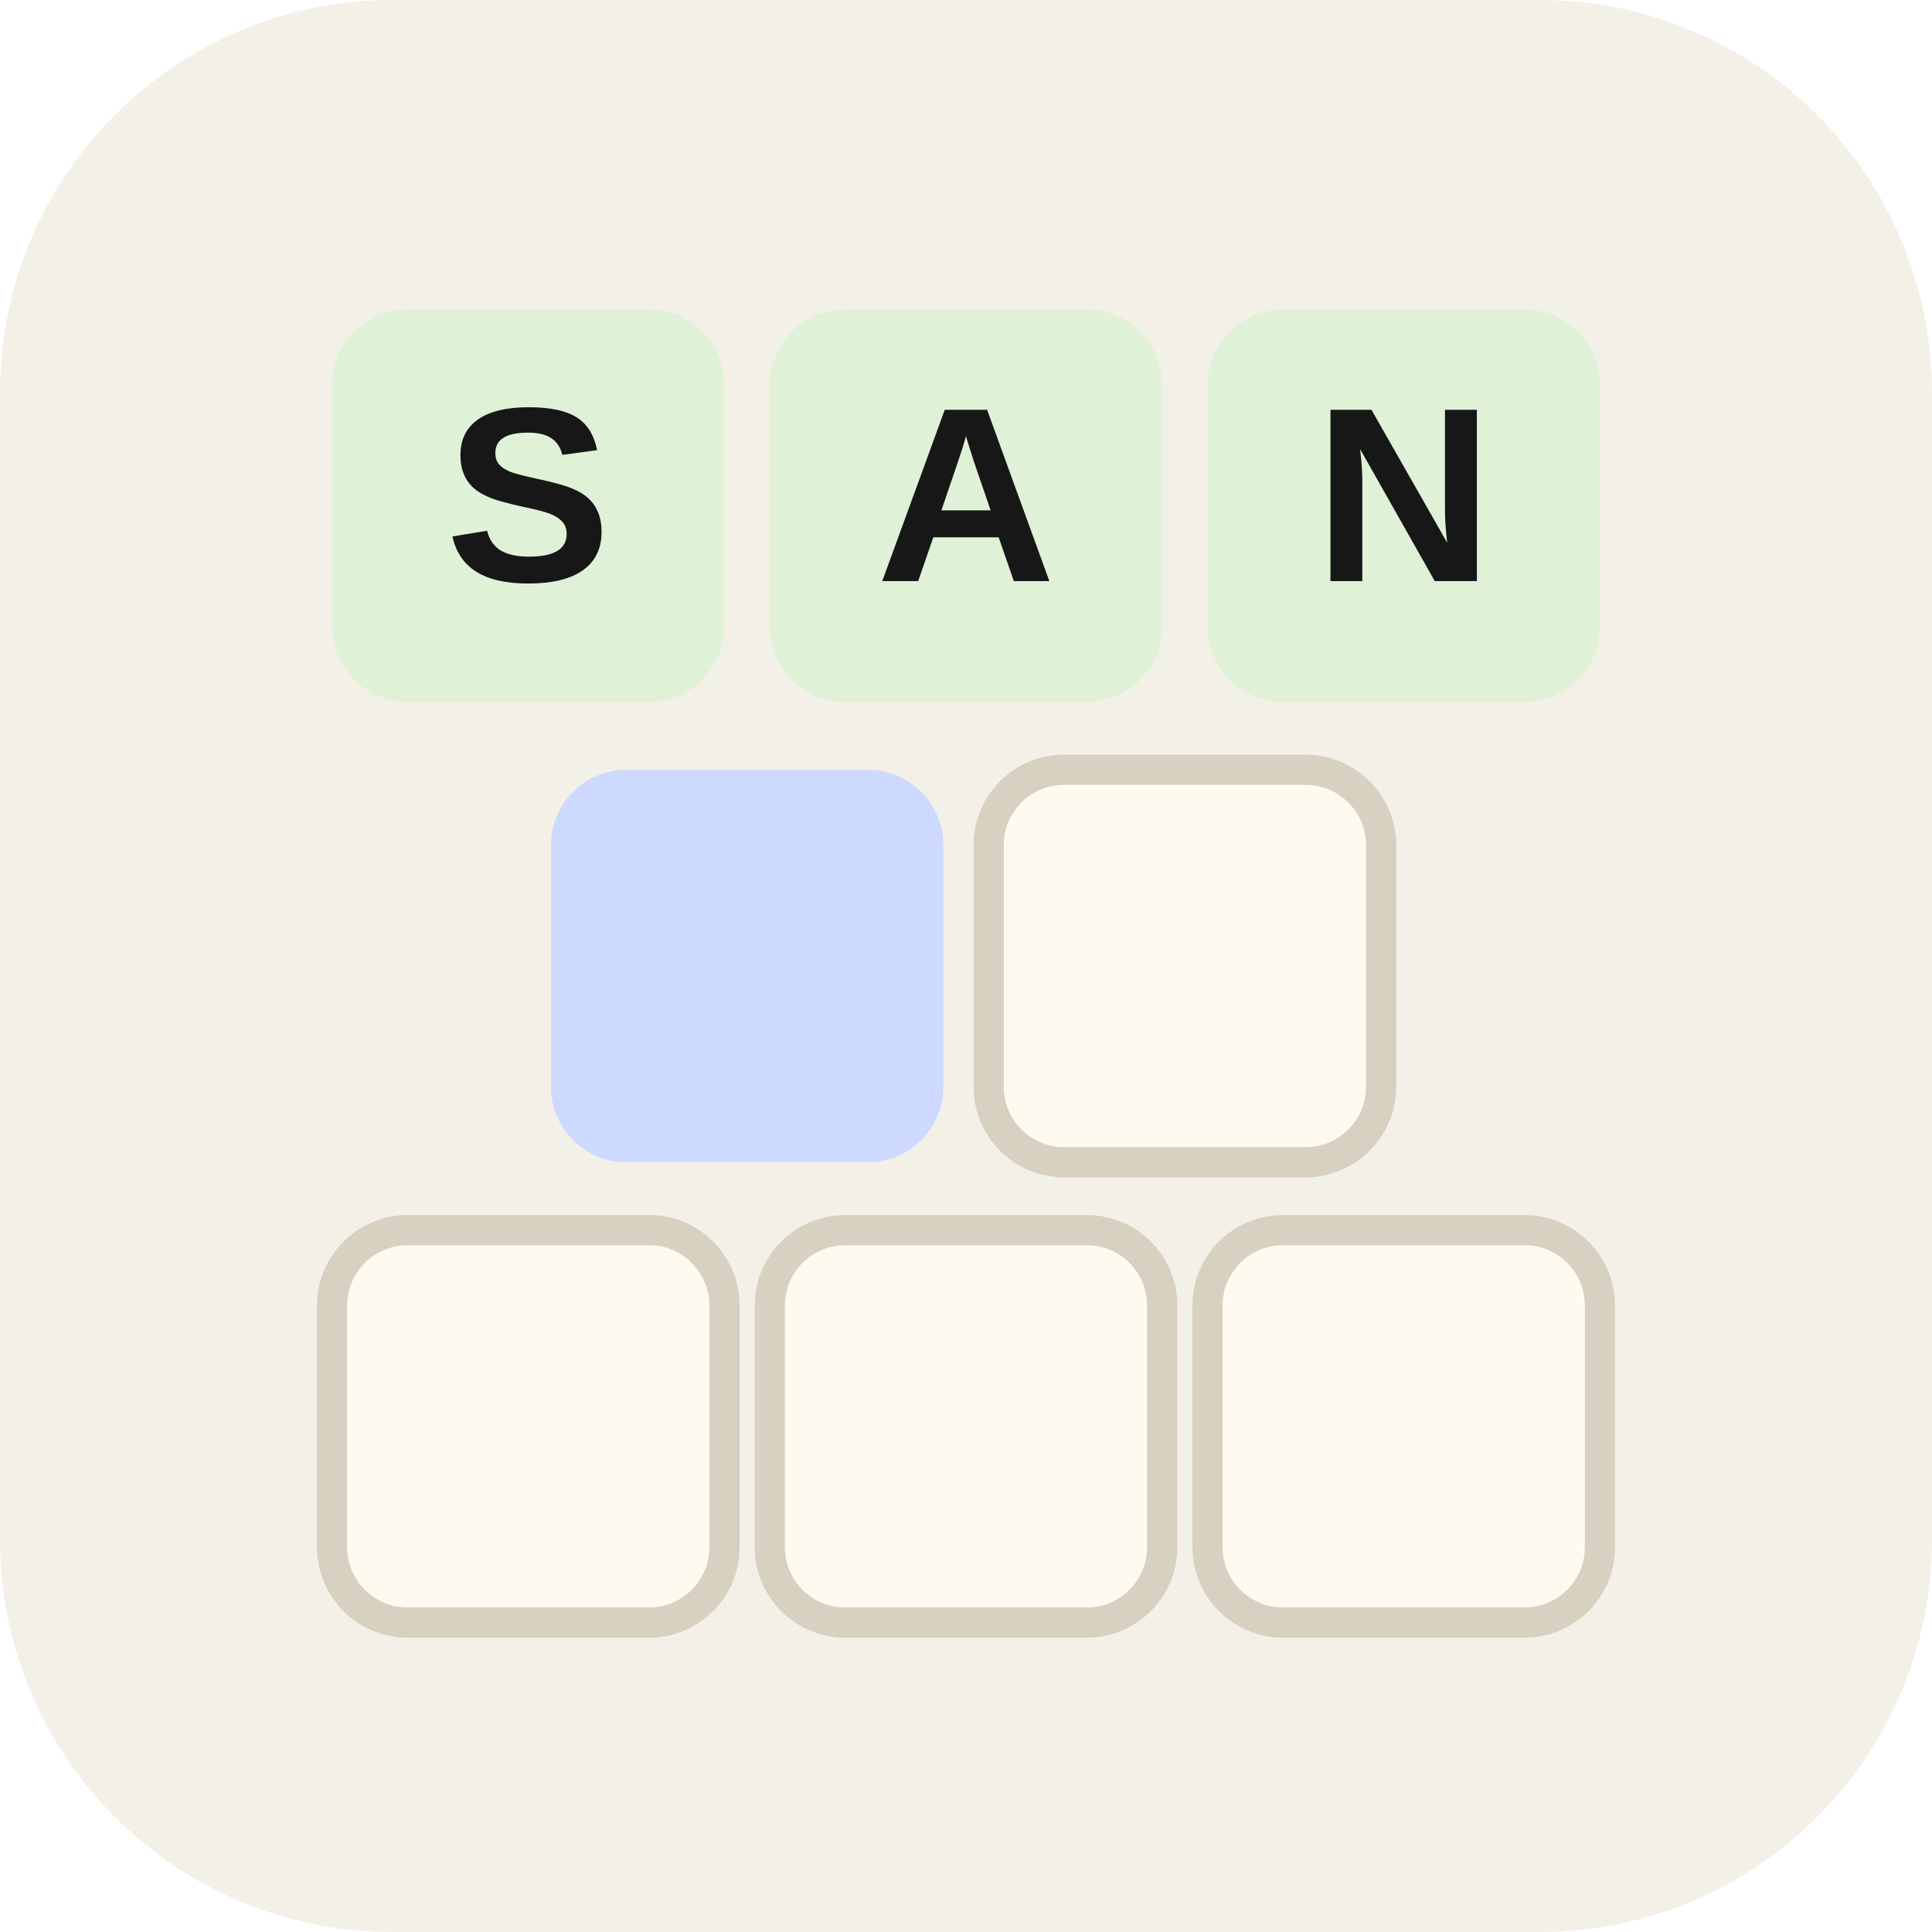
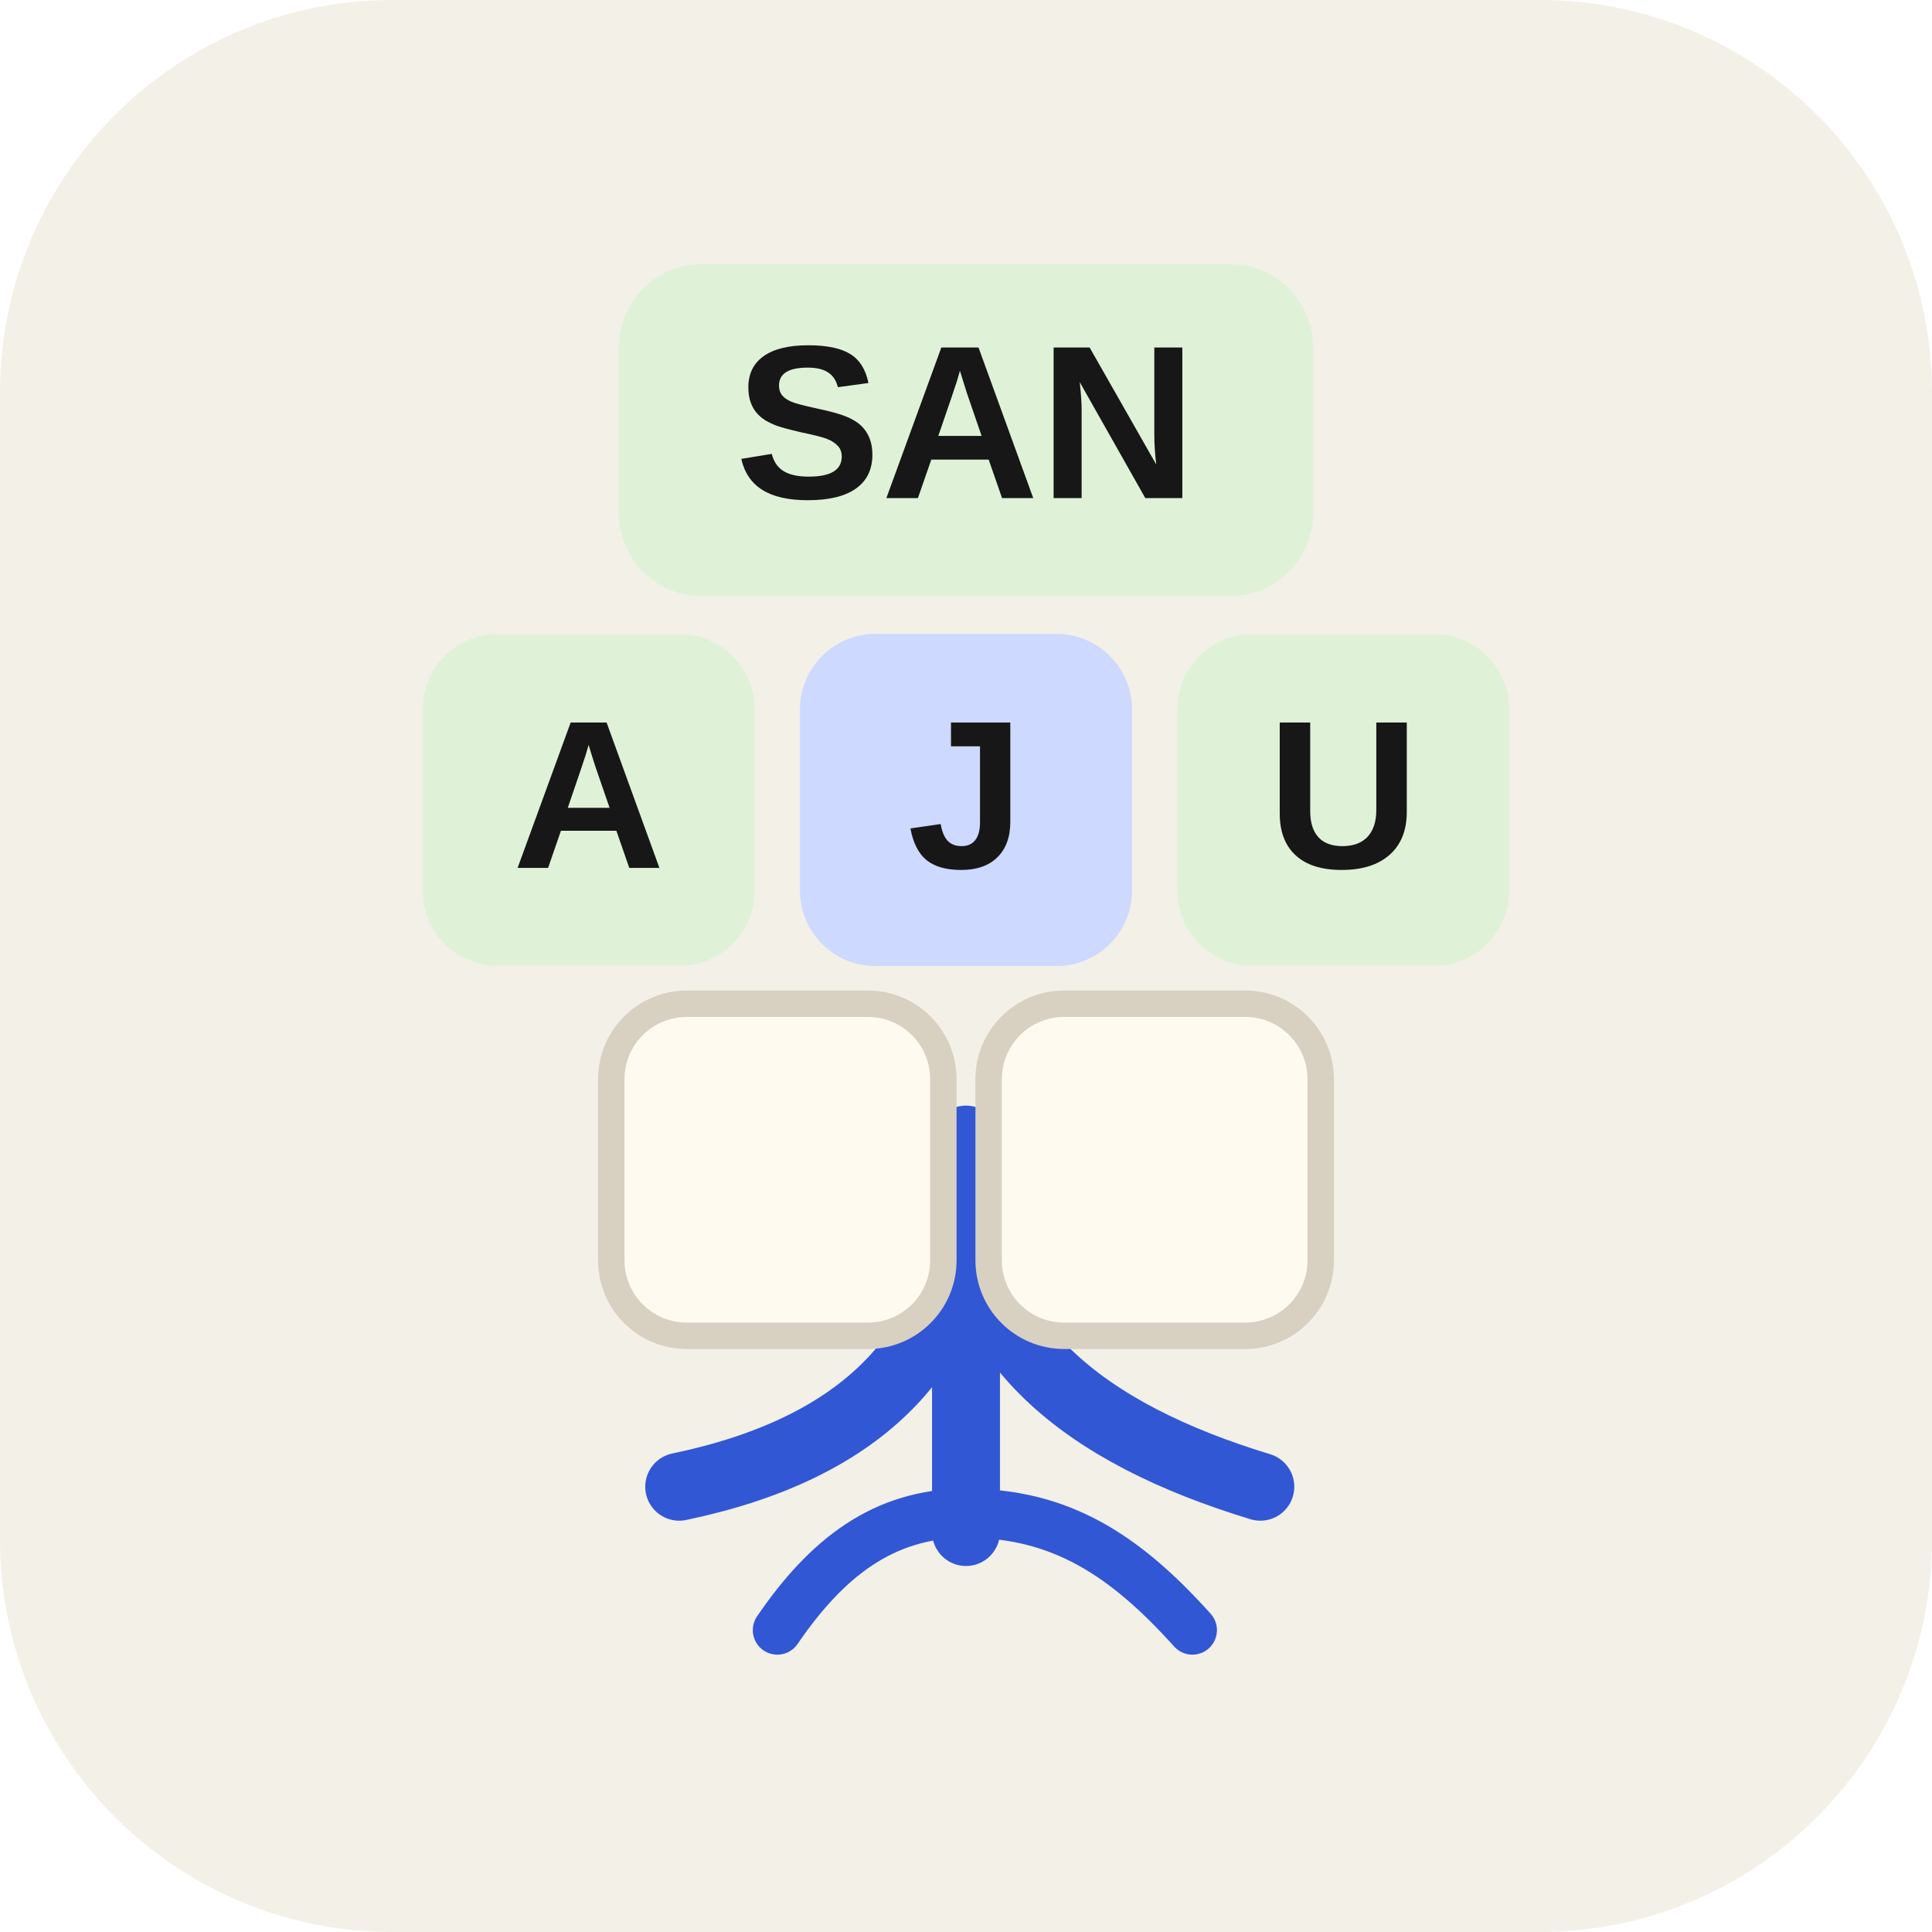
<svg xmlns="http://www.w3.org/2000/svg" viewBox="0 0 512 512" role="img" aria-labelledby="title">
  <rect width="512" height="512" rx="104" fill="#f3f0e8" />
-   <rect x="88" y="82" width="104" height="104" rx="20" fill="#dff2d8" />
-   <rect x="204" y="82" width="104" height="104" rx="20" fill="#dff2d8" />
-   <rect x="320" y="82" width="104" height="104" rx="20" fill="#dff2d8" />
-   <rect x="146" y="204" width="104" height="104" rx="20" fill="#cdd9ff" />
-   <rect x="262" y="204" width="104" height="104" rx="20" fill="#fffaf0" stroke="#d8d0c1" stroke-width="8" />
-   <rect x="88" y="326" width="104" height="104" rx="20" fill="#fffaf0" stroke="#d8d0c1" stroke-width="8" />
-   <rect x="204" y="326" width="104" height="104" rx="20" fill="#fffaf0" stroke="#d8d0c1" stroke-width="8" />
-   <rect x="320" y="326" width="104" height="104" rx="20" fill="#fffaf0" stroke="#d8d0c1" stroke-width="8" />
-   <g fill="#171717" font-family="Arial, Helvetica, sans-serif" font-size="66" font-weight="800" text-anchor="middle">
-     <text x="140" y="154">S</text>
-     <text x="256" y="154">A</text>
-     <text x="372" y="154">N</text>
+   <path d="M256 312c0 46-28 72-76 82" fill="none" stroke="#3157d5" stroke-width="18" stroke-linecap="round" />
+   <path d="M256 312c0 44 32 68 78 82" fill="none" stroke="#3157d5" stroke-width="18" stroke-linecap="round" />
+   <path d="M256 302v104" fill="none" stroke="#3157d5" stroke-width="18" stroke-linecap="round" />
+   <path d="M256 401c-22 0-37 12-50 31" fill="none" stroke="#3157d5" stroke-width="13" stroke-linecap="round" />
+   <path d="M256 401c25 0 42 11 60 31" fill="none" stroke="#3157d5" stroke-width="13" stroke-linecap="round" />
+   <rect x="164" y="70" width="184" height="88" rx="22" fill="#dff2d8" />
+   <rect x="112" y="168" width="88" height="88" rx="20" fill="#dff2d8" />
+   <rect x="212" y="168" width="88" height="88" rx="20" fill="#cdd9ff" />
+   <rect x="312" y="168" width="88" height="88" rx="20" fill="#dff2d8" />
+   <rect x="162" y="266" width="88" height="88" rx="20" fill="#fffaf0" stroke="#d8d0c1" stroke-width="7" />
+   <rect x="262" y="266" width="88" height="88" rx="20" fill="#fffaf0" stroke="#d8d0c1" stroke-width="7" />
+   <g fill="#171717" font-family="Arial, Helvetica, sans-serif" font-weight="800" text-anchor="middle">
+     <text x="256" y="132" font-size="58">SAN</text>
+     <text x="156" y="230" font-size="56">A</text>
+     <text x="256" y="230" font-size="56">J</text>
+     <text x="356" y="230" font-size="56">U</text>
  </g>
</svg>
